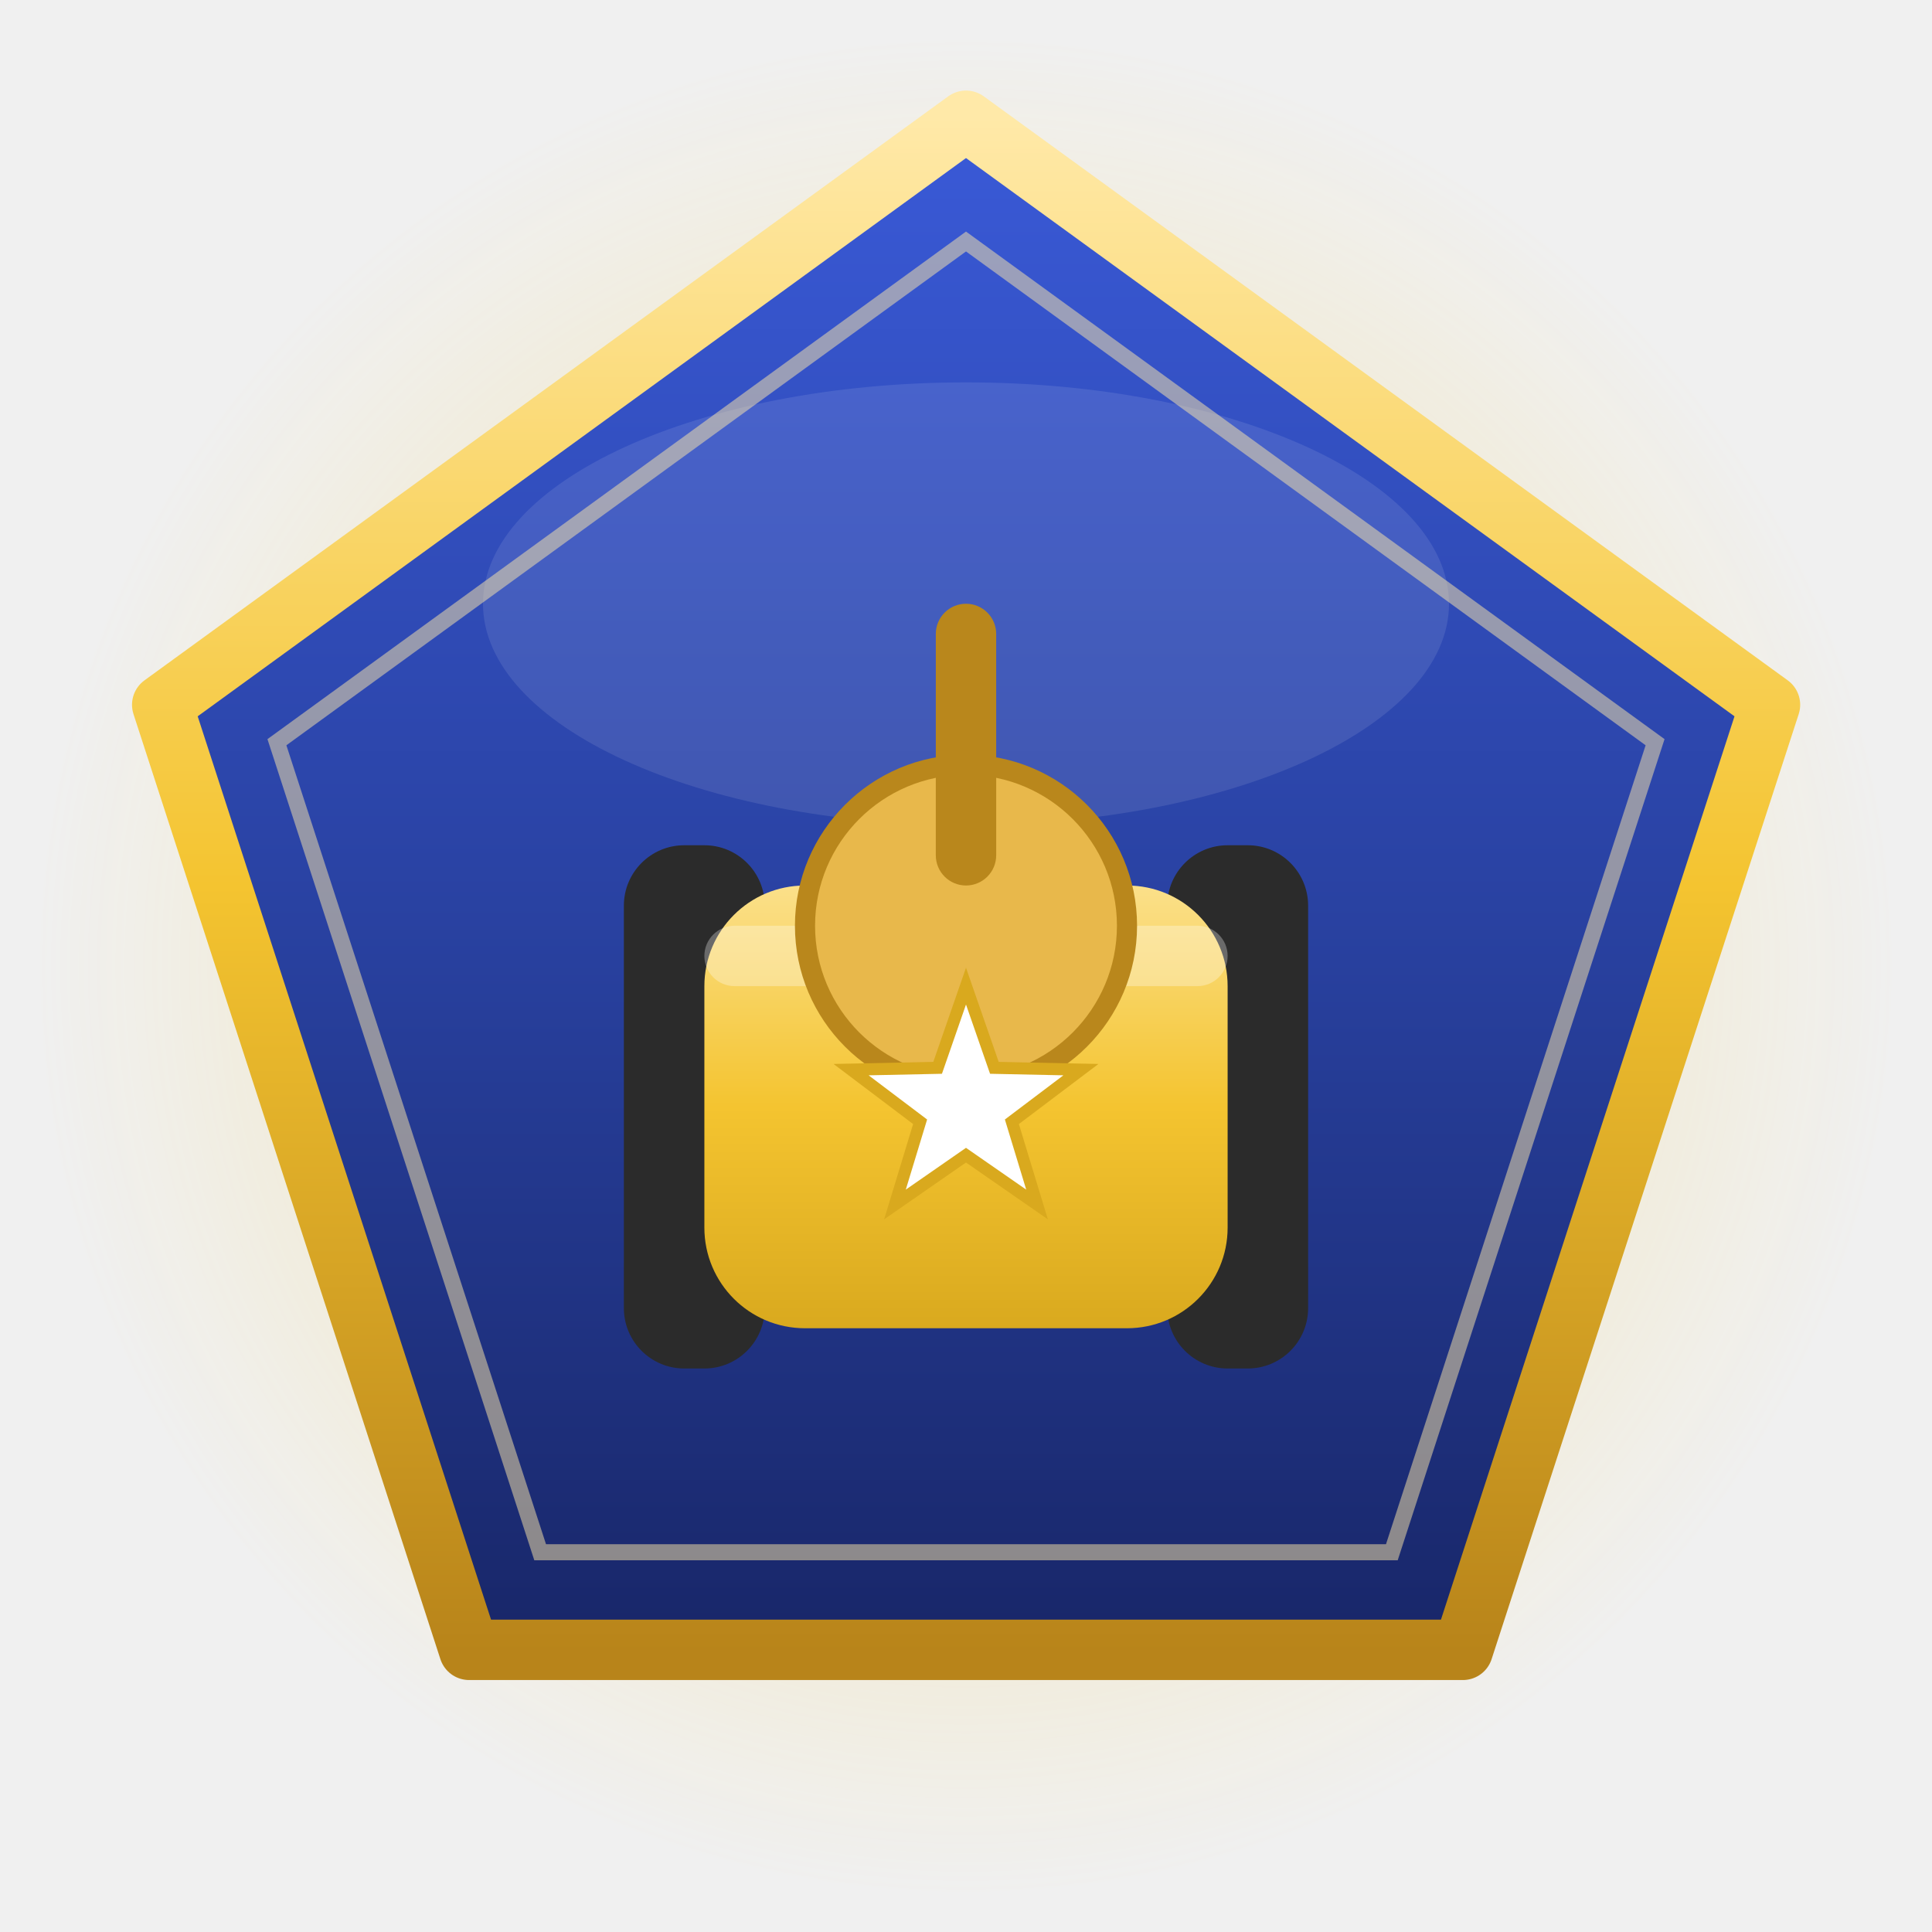
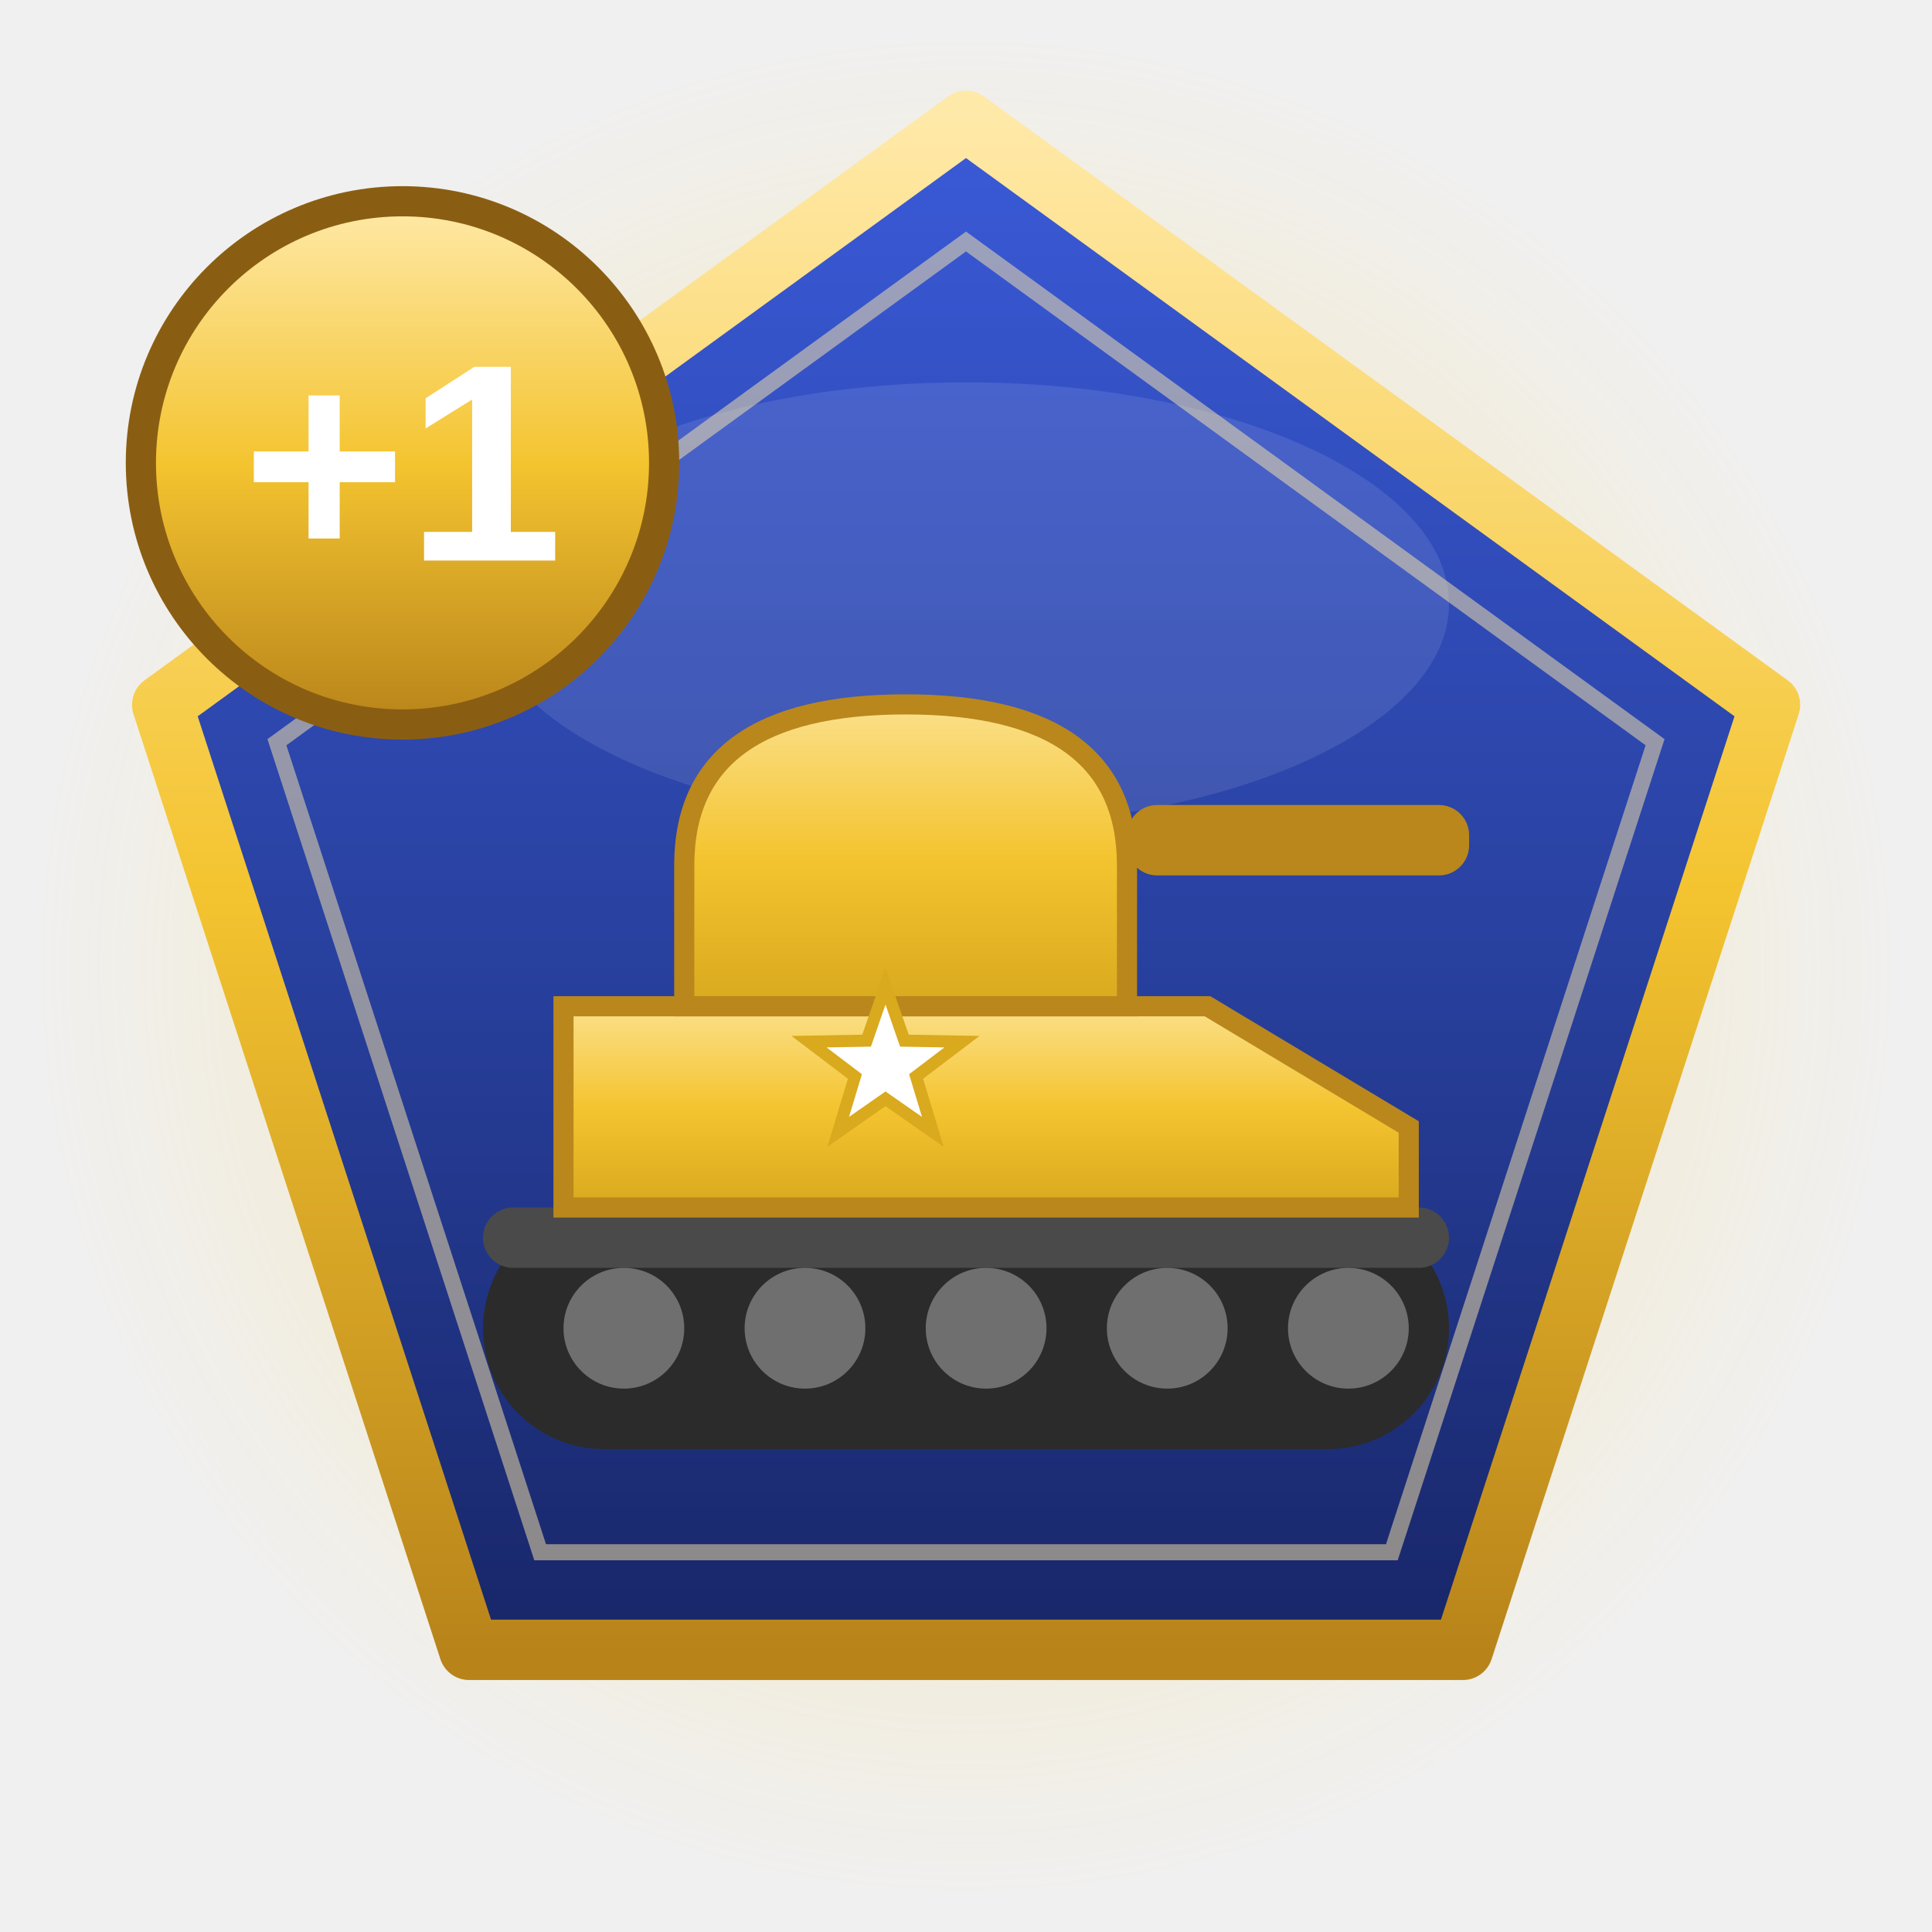
<svg xmlns="http://www.w3.org/2000/svg" width="96" height="96" viewBox="0 0 96 96">
  <defs>
    <linearGradient id="itbg" x1="0" y1="0" x2="0" y2="1">
      <stop offset="0" stop-color="#3A5AD8" />
      <stop offset="0.55" stop-color="#28409E" />
      <stop offset="1" stop-color="#182668" />
    </linearGradient>
    <linearGradient id="itgold" x1="0" y1="0" x2="0" y2="1">
      <stop offset="0" stop-color="#FFE9A8" />
      <stop offset="0.5" stop-color="#F4C430" />
      <stop offset="1" stop-color="#B8841A" />
    </linearGradient>
    <radialGradient id="ithalo" cx="0.5" cy="0.5" r="0.5">
      <stop offset="0" stop-color="#FFF3C8" stop-opacity="0.6" />
      <stop offset="0.6" stop-color="#FFD23F" stop-opacity="0.16" />
      <stop offset="1" stop-color="#FFD23F" stop-opacity="0" />
    </radialGradient>
    <linearGradient id="itbody" x1="0" y1="0" x2="0" y2="1">
      <stop offset="0" stop-color="#FBE08A" />
      <stop offset="0.5" stop-color="#F4C430" />
      <stop offset="1" stop-color="#D9A91E" />
    </linearGradient>
  </defs>
  <circle cx="48" cy="48" r="46" fill="url(#ithalo)" />
  <path d="M48 6 L87.95 35.02 L72.69 81.98 L23.31 81.98 L8.06 35.02 Z" fill="url(#itbg)" stroke="url(#itgold)" stroke-width="3" stroke-linejoin="round" />
  <ellipse cx="48" cy="30" rx="24" ry="11" fill="#FFFFFF" opacity="0.10" />
  <path d="M48 12 L82.24 36.88 L69.16 77.13 L26.84 77.13 L13.76 36.88 Z" fill="none" stroke="#FFE9A8" stroke-width="0.8" opacity="0.5" />
-   <rect x="31" y="42" width="7" height="26" rx="3" fill="#2b2b2b" />
-   <rect x="58" y="42" width="7" height="26" rx="3" fill="#2b2b2b" />
-   <rect x="35" y="44" width="26" height="22" rx="5" fill="url(#itbody)" />
-   <rect x="35" y="46" width="26" height="3" rx="1.5" fill="rgba(255,255,255,0.3)" />
-   <circle cx="48" cy="46" r="8" fill="#E8B84B" stroke="#B9871C" stroke-width="1" />
-   <rect x="46.5" y="30" width="3" height="14" rx="1.5" fill="#B9871C" />
-   <path d="M48 49 L49.41 53.06 L53.71 53.15 L50.28 55.74 L51.53 59.85 L48 57.4 L44.47 59.85 L45.72 55.74 L42.29 53.15 L46.59 53.06 Z" fill="#fff" stroke="#D9A91E" stroke-width="0.6" />
+   <rect x="24" y="60" width="48" height="12" rx="6" fill="#2b2b2b" />
+   <rect x="24" y="60" width="48" height="3" rx="1.5" fill="#4a4a4a" />
+   <g fill="#6f6f6f">
+     <circle cx="31" cy="66" r="3" />
+     <circle cx="40" cy="66" r="3" />
+     <circle cx="49" cy="66" r="3" />
+     <circle cx="58" cy="66" r="3" />
+     <circle cx="67" cy="66" r="3" />
+   </g>
+   <path d="M28 60 L28 50 L60 50 L70 56 L70 60 Z" fill="url(#itbody)" stroke="#B9871C" stroke-width="1" />
+   <path d="M34 50 L34 43 Q34 35 45 35 Q56 35 56 43 L56 50 Z" fill="url(#itbody)" stroke="#B9871C" stroke-width="1" />
+   <rect x="56" y="40" width="17" height="3.5" rx="1.5" fill="#B9871C" />
+   <path d="M44 49 L44.94 51.71 L47.80 51.76 L45.52 53.49 L46.35 56.24 L44 54.6 L41.65 56.24 L42.48 53.49 L40.20 51.76 L43.06 51.71 Z" fill="#fff" stroke="#D9A91E" stroke-width="0.6" />
+   <g>
+     <circle cx="20" cy="23" r="13" fill="url(#itgold)" stroke="#8A5E12" stroke-width="1.5" />
+     <text x="20" y="23" text-anchor="middle" dominant-baseline="central" font-family="Arial, Helvetica, sans-serif" font-size="14" font-weight="700" fill="#FFFFFF">+1</text>
+   </g>
</svg>
